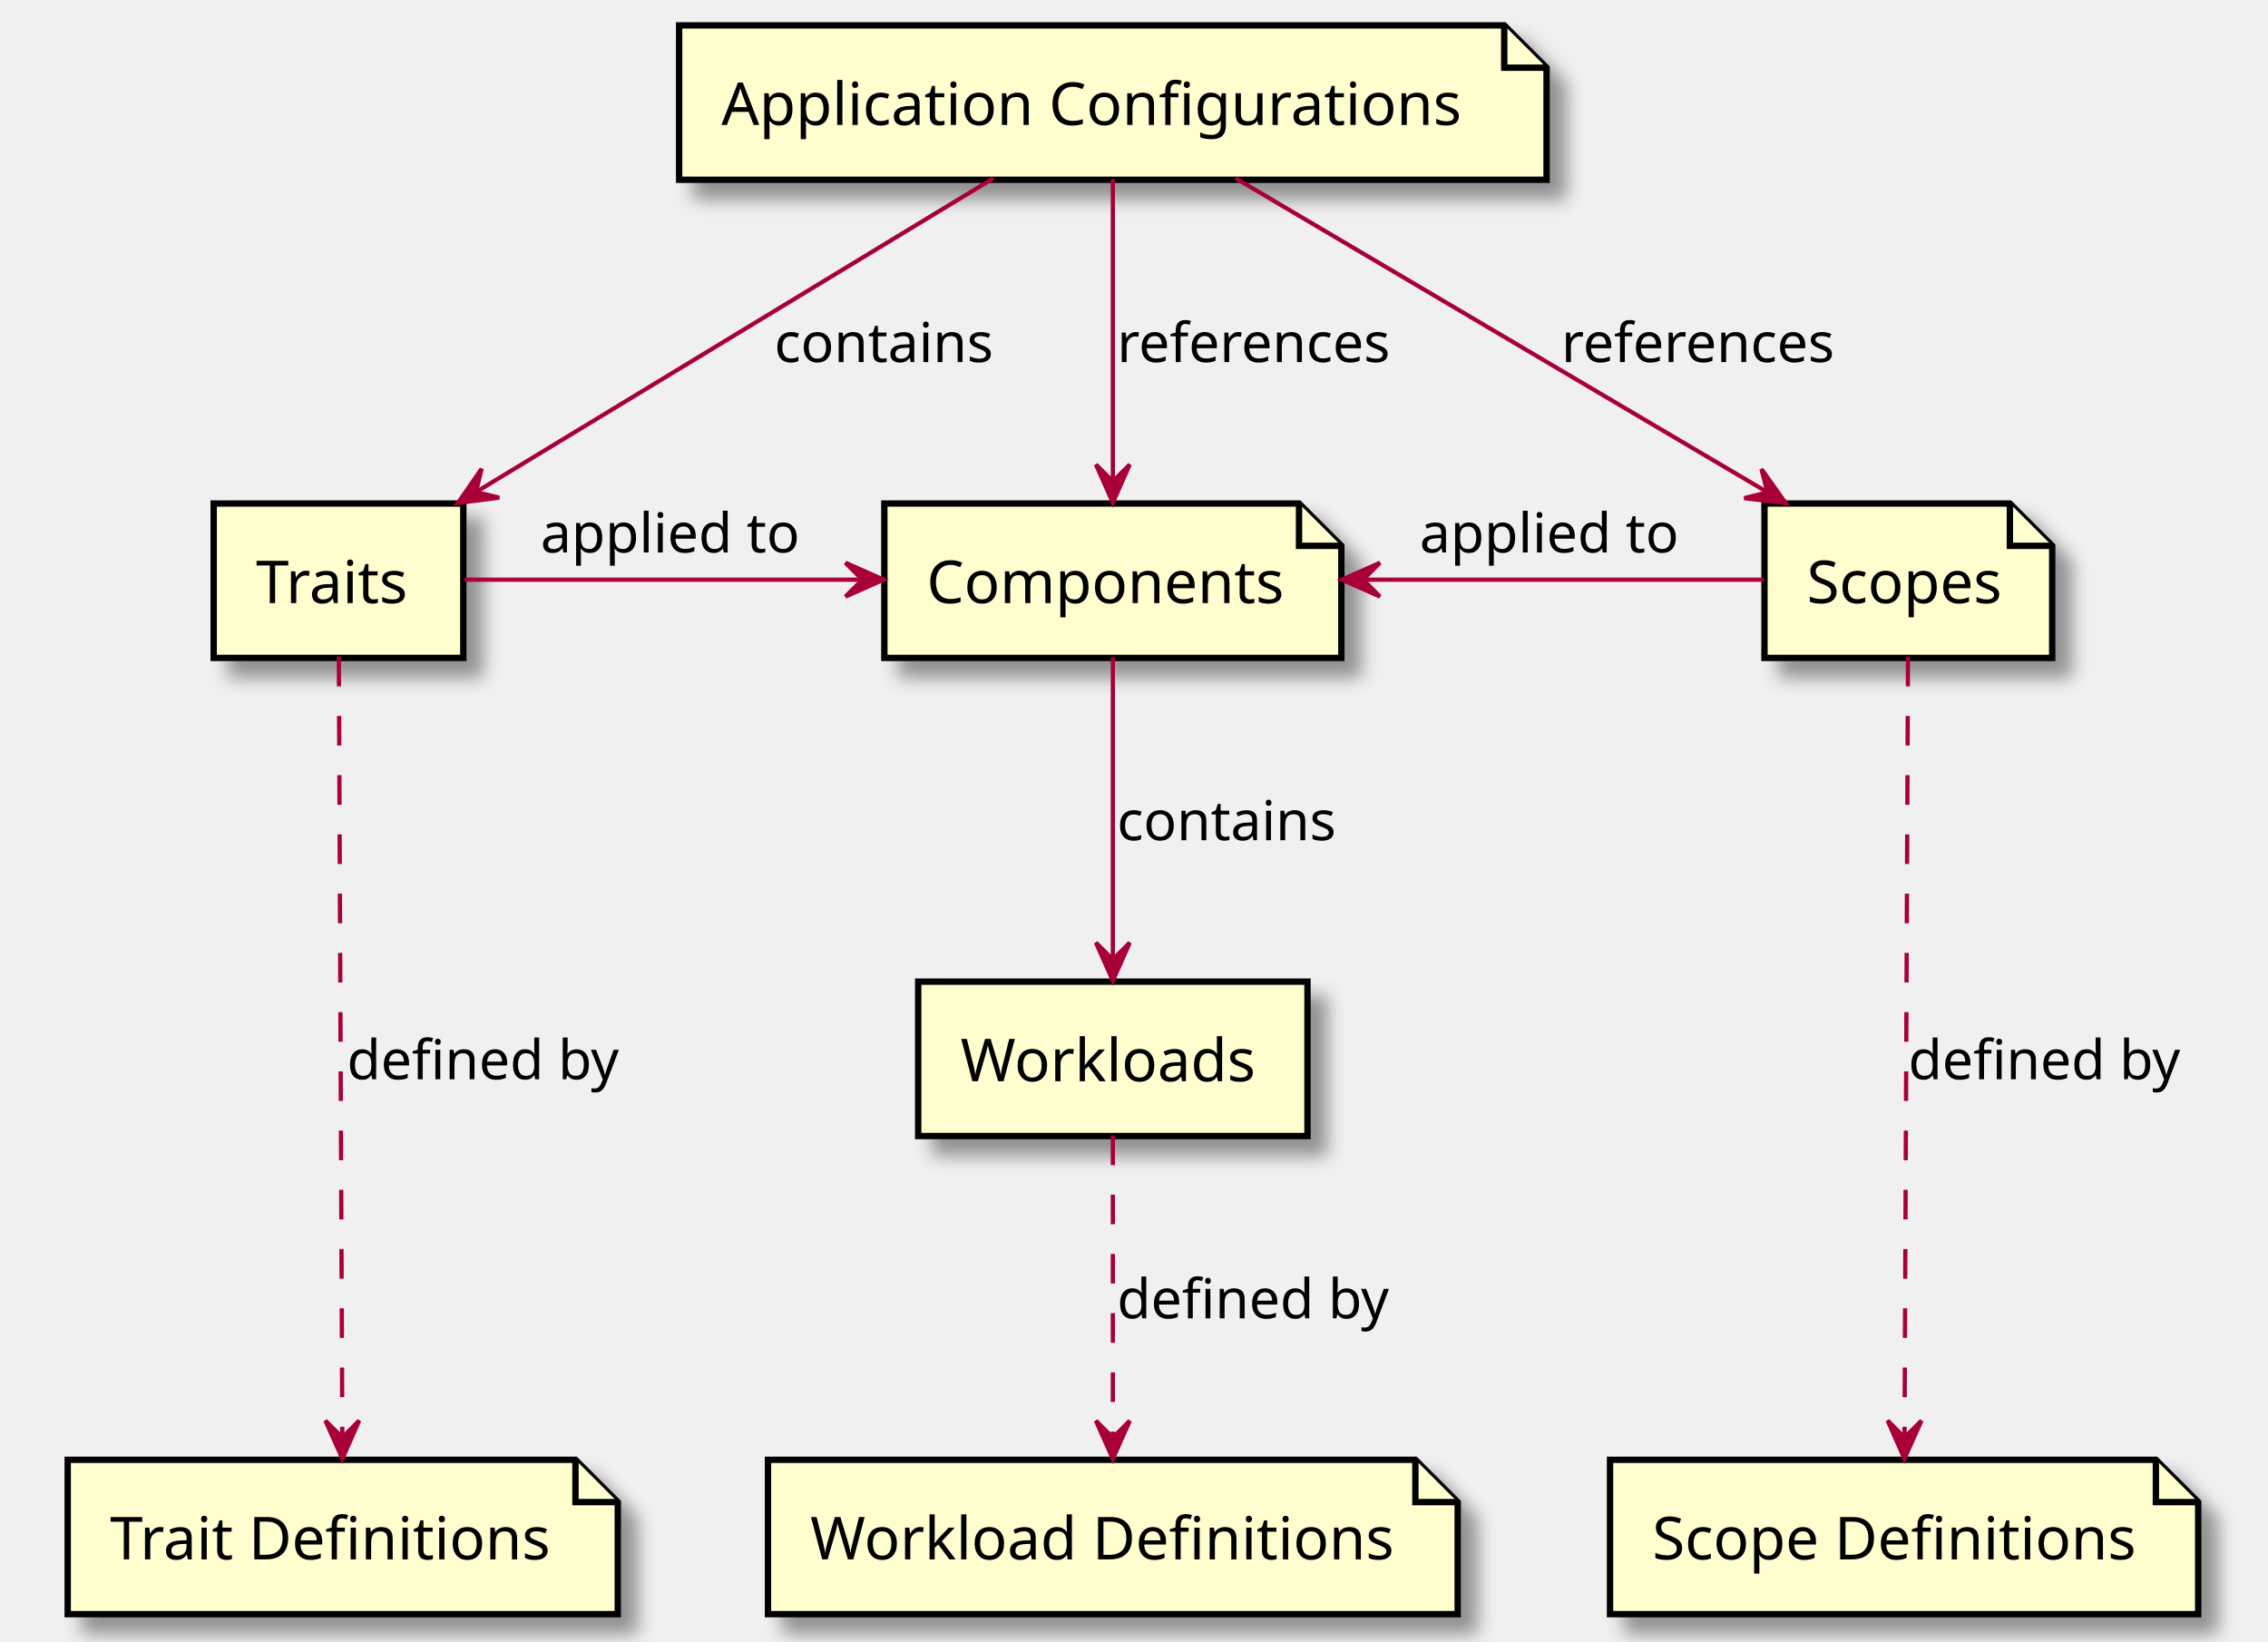
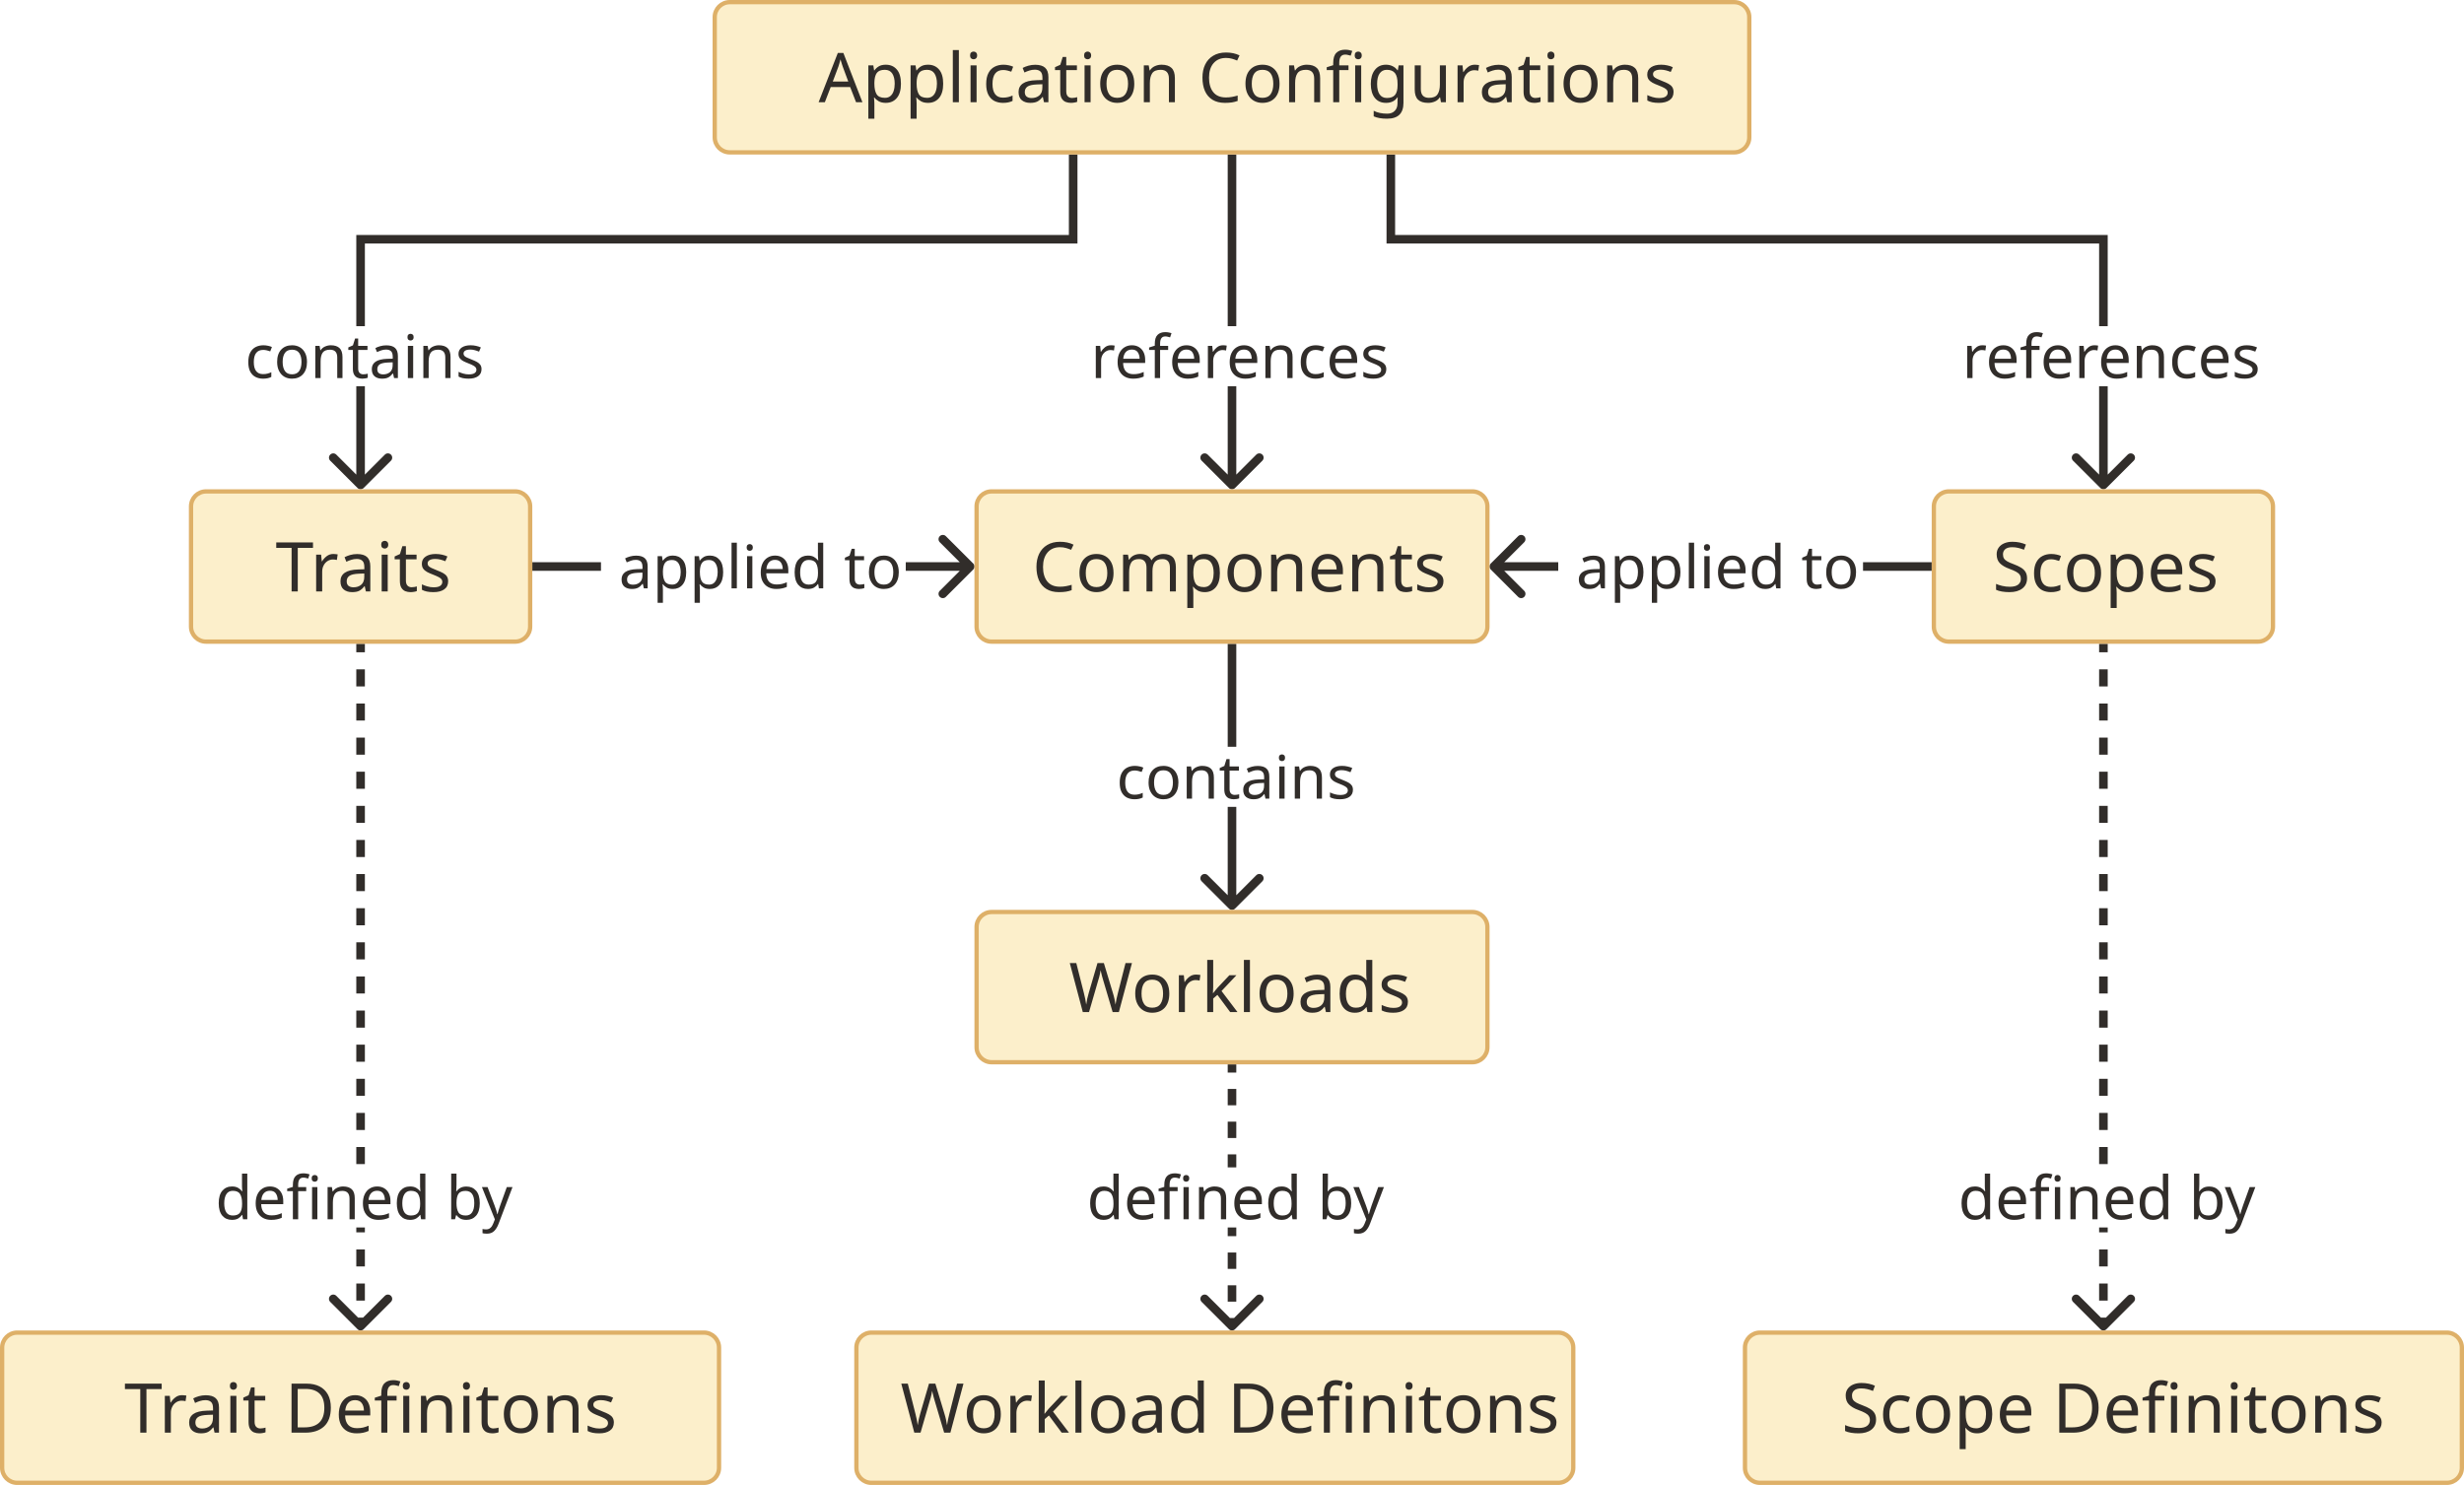
- <svg xmlns="http://www.w3.org/2000/svg" contentScriptType="application/ecmascript" contentStyleType="text/css" height="388px" preserveAspectRatio="none" style="width:536px;height:388px;background:#FFFFFF;" version="1.1" viewBox="0 0 536 388" width="536px" zoomAndPan="magnify">
+ <svg xmlns="http://www.w3.org/2000/svg" width="574" height="346" viewBox="0 0 574 346" fill="none">
+   <g id="oam-arch" clip-path="url(#clip0_3445_135490)">
+     <rect width="574" height="346" fill="white" />
+     <g id="Group 841">
+       <path id="Vector 117" d="M286.293 211.707C286.683 212.098 287.317 212.098 287.707 211.707L294.071 205.343C294.462 204.953 294.462 204.319 294.071 203.929C293.681 203.538 293.047 203.538 292.657 203.929L287 209.586L281.343 203.929C280.953 203.538 280.319 203.538 279.929 203.929C279.538 204.319 279.538 204.953 279.929 205.343L286.293 211.707ZM286 150V211H288V150H286Z" fill="#312D2A" />
+       <path id="Vector 120" d="M286.293 309.707C286.683 310.098 287.317 310.098 287.707 309.707L294.071 303.343C294.462 302.953 294.462 302.319 294.071 301.929C293.681 301.538 293.047 301.538 292.657 301.929L287 307.586L281.343 301.929C280.953 301.538 280.319 301.538 279.929 301.929C279.538 302.319 279.538 302.953 279.929 303.343L286.293 309.707ZM286 248V249.906H288V248H286ZM286 253.719V257.531H288V253.719H286ZM286 261.344V265.156H288V261.344H286ZM286 268.969V272.781H288V268.969H286ZM286 276.594V280.406H288V276.594H286ZM286 284.219V288.031H288V284.219H286ZM286 291.844V295.656H288V291.844H286ZM286 299.469V303.281H288V299.469H286ZM286 307.094V309H288V307.094H286Z" fill="#312D2A" />
+       <path id="Vector 121" d="M83.293 309.707C83.683 310.098 84.317 310.098 84.707 309.707L91.071 303.343C91.462 302.953 91.462 302.319 91.071 301.929C90.681 301.538 90.047 301.538 89.657 301.929L84 307.586L78.343 301.929C77.953 301.538 77.32 301.538 76.929 301.929C76.538 302.319 76.538 302.953 76.929 303.343L83.293 309.707ZM83 150L83 151.987L85 151.987L85 150L83 150ZM83 155.962L83 159.938L85 159.937L85 155.962L83 155.962ZM83 163.913L83 167.888L85 167.888L85 163.913L83 163.913ZM83 171.862L83 175.837L85 175.837L85 171.862L83 171.862ZM83 179.813L83 183.788L85 183.788L85 179.813L83 179.813ZM83 187.763L83 191.737L85 191.737L85 187.763L83 187.763ZM83 195.712L83 199.687L85 199.687L85 195.712L83 195.712ZM83 203.662L83 207.637L85 207.637L85 203.662L83 203.662ZM83 211.612L83 215.587L85 215.587L85 211.612L83 211.612ZM83 219.562L83 223.537L85 223.537L85 219.562L83 219.562ZM83 227.512L83 231.487L85 231.487L85 227.512L83 227.512ZM83 235.462L83 239.437L85 239.437L85 235.462L83 235.462ZM83 243.412L83 247.387L85 247.387L85 243.412L83 243.412ZM83 251.362L83 255.337L85 255.337L85 251.362L83 251.362ZM83 259.312L83 263.287L85 263.287L85 259.312L83 259.312ZM83 267.262L83 271.237L85 271.237L85 267.262L83 267.262ZM83 275.212L83 279.187L85 279.187L85 275.212L83 275.212ZM83 283.162L83 287.137L85 287.137L85 283.162L83 283.162ZM83 291.112L83 295.087L85 295.087L85 291.112L83 291.112ZM83 299.063L83 303.038L85 303.038L85 299.062L83 299.063ZM83 307.012L83 309L85 309L85 307.012L83 307.012Z" fill="#312D2A" />
+       <path id="Vector 122" d="M489.293 309.707C489.683 310.098 490.317 310.098 490.707 309.707L497.071 303.343C497.462 302.953 497.462 302.319 497.071 301.929C496.681 301.538 496.047 301.538 495.657 301.929L490 307.586L484.343 301.929C483.953 301.538 483.319 301.538 482.929 301.929C482.538 302.319 482.538 302.953 482.929 303.343L489.293 309.707ZM489 150L489 151.987L491 151.987L491 150L489 150ZM489 155.962L489 159.938L491 159.937L491 155.962L489 155.962ZM489 163.913L489 167.888L491 167.888L491 163.913L489 163.913ZM489 171.862L489 175.837L491 175.837L491 171.862L489 171.862ZM489 179.813L489 183.788L491 183.788L491 179.813L489 179.813ZM489 187.763L489 191.737L491 191.737L491 187.763L489 187.763ZM489 195.712L489 199.687L491 199.687L491 195.712L489 195.712ZM489 203.662L489 207.637L491 207.637L491 203.662L489 203.662ZM489 211.612L489 215.587L491 215.587L491 211.612L489 211.612ZM489 219.562L489 223.537L491 223.537L491 219.562L489 219.562ZM489 227.512L489 231.487L491 231.487L491 227.512L489 227.512ZM489 235.462L489 239.437L491 239.437L491 235.462L489 235.462ZM489 243.412L489 247.387L491 247.387L491 243.412L489 243.412ZM489 251.362L489 255.337L491 255.337L491 251.362L489 251.362ZM489 259.312L489 263.287L491 263.287L491 259.312L489 259.312ZM489 267.262L489 271.237L491 271.237L491 267.262L489 267.262ZM489 275.212L489 279.187L491 279.187L491 275.212L489 275.212ZM489 283.162L489 287.137L491 287.137L491 283.162L489 283.162ZM489 291.112L489 295.087L491 295.087L491 291.112L489 291.112ZM489 299.063L489 303.038L491 303.038L491 299.062L489 299.063ZM489 307.012L489 309L491 309L491 307.012L489 307.012Z" fill="#312D2A" />
+       <path id="Vector 118" d="M226.707 132.707C227.098 132.317 227.098 131.683 226.707 131.293L220.343 124.929C219.953 124.538 219.319 124.538 218.929 124.929C218.538 125.319 218.538 125.953 218.929 126.343L224.586 132L218.929 137.657C218.538 138.047 218.538 138.681 218.929 139.071C219.319 139.462 219.953 139.462 220.343 139.071L226.707 132.707ZM124 133L226 133L226 131L124 131L124 133Z" fill="#312D2A" />
+       <path id="Vector 119" d="M347.293 131.293C346.902 131.683 346.902 132.317 347.293 132.707L353.657 139.071C354.047 139.462 354.681 139.462 355.071 139.071C355.462 138.681 355.462 138.047 355.071 137.657L349.414 132L355.071 126.343C355.462 125.953 355.462 125.319 355.071 124.929C354.681 124.538 354.047 124.538 353.657 124.929L347.293 131.293ZM348 133L450 133L450 131L348 131L348 133Z" fill="#312D2A" />
+       <path id="Vector 114" d="M250 55.744V56.744H251V55.744H250ZM84 55.744V54.744H83V55.744H84ZM83.293 113.707C83.683 114.098 84.317 114.098 84.707 113.707L91.071 107.343C91.462 106.953 91.462 106.319 91.071 105.929C90.68 105.538 90.047 105.538 89.657 105.929L84 111.586L78.343 105.929C77.953 105.538 77.32 105.538 76.929 105.929C76.538 106.319 76.538 106.953 76.929 107.343L83.293 113.707ZM249 36V55.744H251V36H249ZM250 54.744H84V56.744H250V54.744ZM83 55.744V113H85V55.744H83Z" fill="#312D2A" />
+       <path id="Vector 115" d="M324 55.744V56.744H323V55.744H324ZM490 55.744V54.744H491V55.744H490ZM490.707 113.707C490.317 114.098 489.683 114.098 489.293 113.707L482.929 107.343C482.538 106.953 482.538 106.319 482.929 105.929C483.319 105.538 483.953 105.538 484.343 105.929L490 111.586L495.657 105.929C496.047 105.538 496.681 105.538 497.071 105.929C497.462 106.319 497.462 106.953 497.071 107.343L490.707 113.707ZM325 36V55.744H323V36H325ZM324 54.744H490V56.744H324V54.744ZM491 55.744V113H489V55.744H491Z" fill="#312D2A" />
+       <g id="Connector Line Label">
+         <rect width="71" height="14" transform="translate(140 125)" fill="white" />
+         <text id="Line Label" fill="#312D2A" xml:space="preserve" style="white-space: pre" font-family="Oracle Sans" font-size="14" letter-spacing="0em">
+           <tspan x="144.157" y="137.089">applied to</tspan>
+         </text>
+       </g>
+       <g id="Connector Line Label_2">
+         <rect width="62" height="14" transform="translate(256 174)" fill="white" />
+         <text id="Line Label_2" fill="#312D2A" xml:space="preserve" style="white-space: pre" font-family="Oracle Sans" font-size="14" letter-spacing="0em">
+           <tspan x="260.08" y="186.089">contains</tspan>
+         </text>
+       </g>
+       <g id="Connector Line Label_3">
+         <rect width="75" height="14" transform="translate(249 272)" fill="white" />
+         <text id="Line Label_3" fill="#312D2A" xml:space="preserve" style="white-space: pre" font-family="Oracle Sans" font-size="14" letter-spacing="0em">
+           <tspan x="253.188" y="284.089">defined by</tspan>
+         </text>
+       </g>
+       <g id="Connector Line Label_4">
+         <rect width="75" height="14" transform="translate(46 272)" fill="white" />
+         <text id="Line Label_4" fill="#312D2A" xml:space="preserve" style="white-space: pre" font-family="Oracle Sans" font-size="14" letter-spacing="0em">
+           <tspan x="50.188" y="284.089">defined by</tspan>
+         </text>
+       </g>
+       <g id="Connector Line Label_5">
+         <rect width="75" height="14" transform="translate(452 272)" fill="white" />
+         <text id="Line Label_5" fill="#312D2A" xml:space="preserve" style="white-space: pre" font-family="Oracle Sans" font-size="14" letter-spacing="0em">
+           <tspan x="456.188" y="284.089">defined by</tspan>
+         </text>
+       </g>
+       <g id="Connector Line Label_6">
+         <rect width="74" height="14" transform="translate(453 76)" fill="white" />
+         <text id="Line Label_6" fill="#312D2A" xml:space="preserve" style="white-space: pre" font-family="Oracle Sans" font-size="14" letter-spacing="0em">
+           <tspan x="457.085" y="88.089">references</tspan>
+         </text>
+       </g>
+       <g id="Connector Line Label_7">
+         <rect width="71" height="14" transform="translate(363 125)" fill="white" />
+         <text id="Line Label_7" fill="#312D2A" xml:space="preserve" style="white-space: pre" font-family="Oracle Sans" font-size="14" letter-spacing="0em">
+           <tspan x="367.157" y="137.089">applied to</tspan>
+         </text>
+       </g>
+       <g id="Connector Line Label_8">
+         <rect width="62" height="14" transform="translate(53 76)" fill="white" />
+         <text id="Line Label_8" fill="#312D2A" xml:space="preserve" style="white-space: pre" font-family="Oracle Sans" font-size="14" letter-spacing="0em">
+           <tspan x="57.08" y="88.089">contains</tspan>
+         </text>
+       </g>
+       <path id="Vector 116" d="M286.293 113.707C286.683 114.098 287.317 114.098 287.707 113.707L294.071 107.343C294.462 106.953 294.462 106.319 294.071 105.929C293.681 105.538 293.047 105.538 292.657 105.929L287 111.586L281.343 105.929C280.953 105.538 280.319 105.538 279.929 105.929C279.538 106.319 279.538 106.953 279.929 107.343L286.293 113.707ZM286 36V113H288V36H286Z" fill="#312D2A" />
+       <g id="Connector Line Label_9">
+         <rect width="74" height="14" transform="translate(250 76)" fill="white" />
+         <text id="Line Label_9" fill="#312D2A" xml:space="preserve" style="white-space: pre" font-family="Oracle Sans" font-size="14" letter-spacing="0em">
+           <tspan x="254.085" y="88.089">references</tspan>
+         </text>
+       </g>
+       <g id="Text Heading">
+         <rect x="44.5" y="114.5" width="79" height="35" rx="3.5" fill="#FCEFCB" />
+         <text id="Neutral Group Heading H3" fill="#312D2A" xml:space="preserve" style="white-space: pre" font-family="Oracle Sans" font-size="16" letter-spacing="0em">
+           <tspan x="64.195" y="137.816">Traits</tspan>
+         </text>
+         <rect x="44.5" y="114.5" width="79" height="35" rx="3.5" stroke="#DEB068" />
+       </g>
+       <g id="Text Heading_2">
+         <rect x="227.5" y="212.5" width="119" height="35" rx="3.5" fill="#FCEFCB" />
+         <text id="Neutral Group Heading H3_2" fill="#312D2A" xml:space="preserve" style="white-space: pre" font-family="Oracle Sans" font-size="16" letter-spacing="0em">
+           <tspan x="249.023" y="235.816">Workloads</tspan>
+         </text>
+         <rect x="227.5" y="212.5" width="119" height="35" rx="3.5" stroke="#DEB068" />
+       </g>
+       <g id="Text Heading_3">
+         <rect x="0.5" y="310.5" width="167" height="35" rx="3.5" fill="#FCEFCB" />
+         <text id="Neutral Group Heading H3_3" fill="#312D2A" xml:space="preserve" style="white-space: pre" font-family="Oracle Sans" font-size="16" letter-spacing="0em">
+           <tspan x="28.945" y="333.816">Trait Definitons</tspan>
+         </text>
+         <rect x="0.5" y="310.5" width="167" height="35" rx="3.5" stroke="#DEB068" />
+       </g>
+       <g id="Text Heading_4">
+         <rect x="199.5" y="310.5" width="167" height="35" rx="3.5" fill="#FCEFCB" />
+         <text id="Neutral Group Heading H3_4" fill="#312D2A" xml:space="preserve" style="white-space: pre" font-family="Oracle Sans" font-size="16" letter-spacing="0em">
+           <tspan x="209.773" y="333.816">Workload Definitons</tspan>
+         </text>
+         <rect x="199.5" y="310.5" width="167" height="35" rx="3.5" stroke="#DEB068" />
+       </g>
+       <g id="Text Heading_5">
+         <rect x="406.5" y="310.5" width="167" height="35" rx="3.5" fill="#FCEFCB" />
+         <text id="Neutral Group Heading H3_5" fill="#312D2A" xml:space="preserve" style="white-space: pre" font-family="Oracle Sans" font-size="16" letter-spacing="0em">
+           <tspan x="429.008" y="333.816">Scope Definitons</tspan>
+         </text>
+         <rect x="406.5" y="310.5" width="167" height="35" rx="3.5" stroke="#DEB068" />
+       </g>
+       <g id="Text Heading_6">
+         <rect x="227.5" y="114.5" width="119" height="35" rx="3.5" fill="#FCEFCB" />
+         <text id="Neutral Group Heading H3_6" fill="#312D2A" xml:space="preserve" style="white-space: pre" font-family="Oracle Sans" font-size="16" letter-spacing="0em">
+           <tspan x="240.477" y="137.816">Components</tspan>
+         </text>
+         <rect x="227.5" y="114.5" width="119" height="35" rx="3.5" stroke="#DEB068" />
+       </g>
+       <g id="Text Heading_7">
+         <rect x="450.5" y="114.5" width="79" height="35" rx="3.5" fill="#FCEFCB" />
+         <text id="Neutral Group Heading H3_7" fill="#312D2A" xml:space="preserve" style="white-space: pre" font-family="Oracle Sans" font-size="16" letter-spacing="0em">
+           <tspan x="464.18" y="137.816">Scopes</tspan>
+         </text>
+         <rect x="450.5" y="114.5" width="79" height="35" rx="3.5" stroke="#DEB068" />
+       </g>
+       <g id="Text Heading_8">
+         <rect x="166.5" y="0.5" width="241" height="35" rx="3.5" fill="#FCEFCB" />
+         <text id="Neutral Group Heading H3_8" fill="#312D2A" xml:space="preserve" style="white-space: pre" font-family="Oracle Sans" font-size="16" letter-spacing="0em">
+           <tspan x="190.703" y="23.816">Application Configurations</tspan>
+         </text>
+         <rect x="166.5" y="0.5" width="241" height="35" rx="3.5" stroke="#DEB068" />
+       </g>
+     </g>
+   </g>
  <defs>
-     <filter height="300%" id="f10w6h7zilzxms" width="300%" x="-1" y="-1">
-       <feGaussianBlur result="blurOut" stdDeviation="2.0" />
-       <feColorMatrix in="blurOut" result="blurOut2" type="matrix" values="0 0 0 0 0 0 0 0 0 0 0 0 0 0 0 0 0 0 .4 0" />
-       <feOffset dx="4.0" dy="4.0" in="blurOut2" result="blurOut3" />
-       <feBlend in="SourceGraphic" in2="blurOut3" mode="normal" />
-     </filter>
+     <clipPath id="clip0_3445_135490">
+       <rect width="574" height="346" fill="white" />
+     </clipPath>
  </defs>
-   <g>
-     <polygon fill="#FEFECE" filter="url(#f10w6h7zilzxms)" points="160.5,6,160.5,42.488,365.5,42.488,365.5,16,355.5,6,160.5,6" style="stroke:#000000;stroke-width:1.5;" />
-     <path d="M355.5,6 L355.5,16 L365.5,16 " fill="#FEFECE" style="stroke:#000000;stroke-width:1.5;" />
-     <text fill="#000000" font-family="sans-serif" font-size="14" lengthAdjust="spacing" textLength="185" x="170.5" y="29.535">Application Configurations</text>
-     <rect fill="#FEFECE" filter="url(#f10w6h7zilzxms)" height="36.488" style="stroke:#000000;stroke-width:1.5;" width="59" x="50.5" y="119" />
-     <text fill="#000000" font-family="sans-serif" font-size="14" lengthAdjust="spacing" textLength="39" x="60.5" y="142.535">Traits</text>
-     <polygon fill="#FEFECE" filter="url(#f10w6h7zilzxms)" points="209,119,209,155.488,317,155.488,317,129,307,119,209,119" style="stroke:#000000;stroke-width:1.5;" />
-     <path d="M307,119 L307,129 L317,129 " fill="#FEFECE" style="stroke:#000000;stroke-width:1.5;" />
-     <text fill="#000000" font-family="sans-serif" font-size="14" lengthAdjust="spacing" textLength="88" x="219" y="142.535">Components</text>
-     <polygon fill="#FEFECE" filter="url(#f10w6h7zilzxms)" points="417,119,417,155.488,485,155.488,485,129,475,119,417,119" style="stroke:#000000;stroke-width:1.5;" />
-     <path d="M475,119 L475,129 L485,129 " fill="#FEFECE" style="stroke:#000000;stroke-width:1.5;" />
-     <text fill="#000000" font-family="sans-serif" font-size="14" lengthAdjust="spacing" textLength="48" x="427" y="142.535">Scopes</text>
-     <rect fill="#FEFECE" filter="url(#f10w6h7zilzxms)" height="36.488" style="stroke:#000000;stroke-width:1.5;" width="92" x="217" y="232" />
-     <text fill="#000000" font-family="sans-serif" font-size="14" lengthAdjust="spacing" textLength="72" x="227" y="255.535">Workloads</text>
-     <polygon fill="#FEFECE" filter="url(#f10w6h7zilzxms)" points="181.5,345,181.5,381.488,344.5,381.488,344.5,355,334.5,345,181.5,345" style="stroke:#000000;stroke-width:1.5;" />
-     <path d="M334.5,345 L334.5,355 L344.5,355 " fill="#FEFECE" style="stroke:#000000;stroke-width:1.5;" />
-     <text fill="#000000" font-family="sans-serif" font-size="14" lengthAdjust="spacing" textLength="143" x="191.5" y="368.535">Workload Definitions</text>
-     <polygon fill="#FEFECE" filter="url(#f10w6h7zilzxms)" points="16,345,16,381.488,146,381.488,146,355,136,345,16,345" style="stroke:#000000;stroke-width:1.5;" />
-     <path d="M136,345 L136,355 L146,355 " fill="#FEFECE" style="stroke:#000000;stroke-width:1.5;" />
-     <text fill="#000000" font-family="sans-serif" font-size="14" lengthAdjust="spacing" textLength="110" x="26" y="368.535">Trait Definitions</text>
-     <polygon fill="#FEFECE" filter="url(#f10w6h7zilzxms)" points="380.5,345,380.5,381.488,519.5,381.488,519.5,355,509.5,345,380.5,345" style="stroke:#000000;stroke-width:1.5;" />
-     <path d="M509.5,345 L509.5,355 L519.5,355 " fill="#FEFECE" style="stroke:#000000;stroke-width:1.5;" />
-     <text fill="#000000" font-family="sans-serif" font-size="14" lengthAdjust="spacing" textLength="119" x="390.5" y="368.535">Scope Definitions</text>
-     <path d="M234.81,42.1 C201.9,62.06 147.55,95.03 112.79,116.11 " fill="none" id="a-to-t" style="stroke:#A80036;stroke-width:1.0;" />
-     <polygon fill="#A80036" points="108.22,118.88,117.988,117.617,112.491,116.28,113.828,110.784,108.22,118.88" style="stroke:#A80036;stroke-width:1.0;" />
-     <text fill="#000000" font-family="sans-serif" font-size="13" lengthAdjust="spacing" textLength="54" x="183" y="85.568">contains</text>
-     <path d="M263,42.34 C263,61.57 263,92.63 263,113.66 " fill="none" id="a-to-c" style="stroke:#A80036;stroke-width:1.0;" />
-     <polygon fill="#A80036" points="263,118.78,267,109.78,263,113.78,259,109.78,263,118.78" style="stroke:#A80036;stroke-width:1.0;" />
-     <text fill="#000000" font-family="sans-serif" font-size="13" lengthAdjust="spacing" textLength="65" x="264" y="85.568">references</text>
-     <path d="M291.96,42.1 C325.77,62.06 381.6,95.03 417.32,116.11 " fill="none" id="a-to-s" style="stroke:#A80036;stroke-width:1.0;" />
-     <polygon fill="#A80036" points="422,118.88,416.289,110.856,417.696,116.335,412.217,117.742,422,118.88" style="stroke:#A80036;stroke-width:1.0;" />
-     <text fill="#000000" font-family="sans-serif" font-size="13" lengthAdjust="spacing" textLength="65" x="369" y="85.568">references</text>
-     <path d="M263,155.34 C263,174.57 263,205.63 263,226.66 " fill="none" id="c-to-w" style="stroke:#A80036;stroke-width:1.0;" />
-     <polygon fill="#A80036" points="263,231.78,267,222.78,263,226.78,259,222.78,263,231.78" style="stroke:#A80036;stroke-width:1.0;" />
-     <text fill="#000000" font-family="sans-serif" font-size="13" lengthAdjust="spacing" textLength="54" x="264" y="198.568">contains</text>
-     <path d="M109.81,137 C135.09,137 172.12,137 203.44,137 " fill="none" id="t-to-c" style="stroke:#A80036;stroke-width:1.0;" />
-     <polygon fill="#A80036" points="208.81,137,199.81,133,203.81,137,199.81,141,208.81,137" style="stroke:#A80036;stroke-width:1.0;" />
-     <text fill="#000000" font-family="sans-serif" font-size="13" lengthAdjust="spacing" textLength="63" x="127.75" y="130.568">applied to</text>
-     <path d="M322.46,137 C353.54,137 390.48,137 416.77,137 " fill="none" id="c-backto-s" style="stroke:#A80036;stroke-width:1.0;" />
-     <polygon fill="#A80036" points="317.13,137,326.13,141,322.13,137,326.13,133,317.13,137" style="stroke:#A80036;stroke-width:1.0;" />
-     <text fill="#000000" font-family="sans-serif" font-size="13" lengthAdjust="spacing" textLength="63" x="335.5" y="130.568">applied to</text>
-     <path d="M80.08,155.2 C80.26,195.27 80.7,294.79 80.9,339.56 " fill="none" id="t-to-td" style="stroke:#A80036;stroke-width:1.0;stroke-dasharray:7.0,7.0;" />
-     <polygon fill="#A80036" points="80.92,344.74,84.894,335.729,80.906,339.74,76.894,335.752,80.92,344.74" style="stroke:#A80036;stroke-width:1.0;" />
-     <text fill="#000000" font-family="sans-serif" font-size="13" lengthAdjust="spacing" textLength="66" x="82" y="255.068">defined by</text>
-     <path d="M263,268.34 C263,287.57 263,318.63 263,339.66 " fill="none" id="w-to-wd" style="stroke:#A80036;stroke-width:1.0;stroke-dasharray:7.0,7.0;" />
-     <polygon fill="#A80036" points="263,344.78,267,335.78,263,339.78,259,335.78,263,344.78" style="stroke:#A80036;stroke-width:1.0;" />
-     <text fill="#000000" font-family="sans-serif" font-size="13" lengthAdjust="spacing" textLength="66" x="264" y="311.568">defined by</text>
-     <path d="M450.92,155.2 C450.74,195.27 450.3,294.79 450.1,339.56 " fill="none" id="s-to-sd" style="stroke:#A80036;stroke-width:1.0;stroke-dasharray:7.0,7.0;" />
-     <polygon fill="#A80036" points="450.08,344.74,454.106,335.752,450.094,339.74,446.106,335.729,450.08,344.74" style="stroke:#A80036;stroke-width:1.0;" />
-     <text fill="#000000" font-family="sans-serif" font-size="13" lengthAdjust="spacing" textLength="66" x="451" y="255.068">defined by</text>
-   </g>
</svg>
